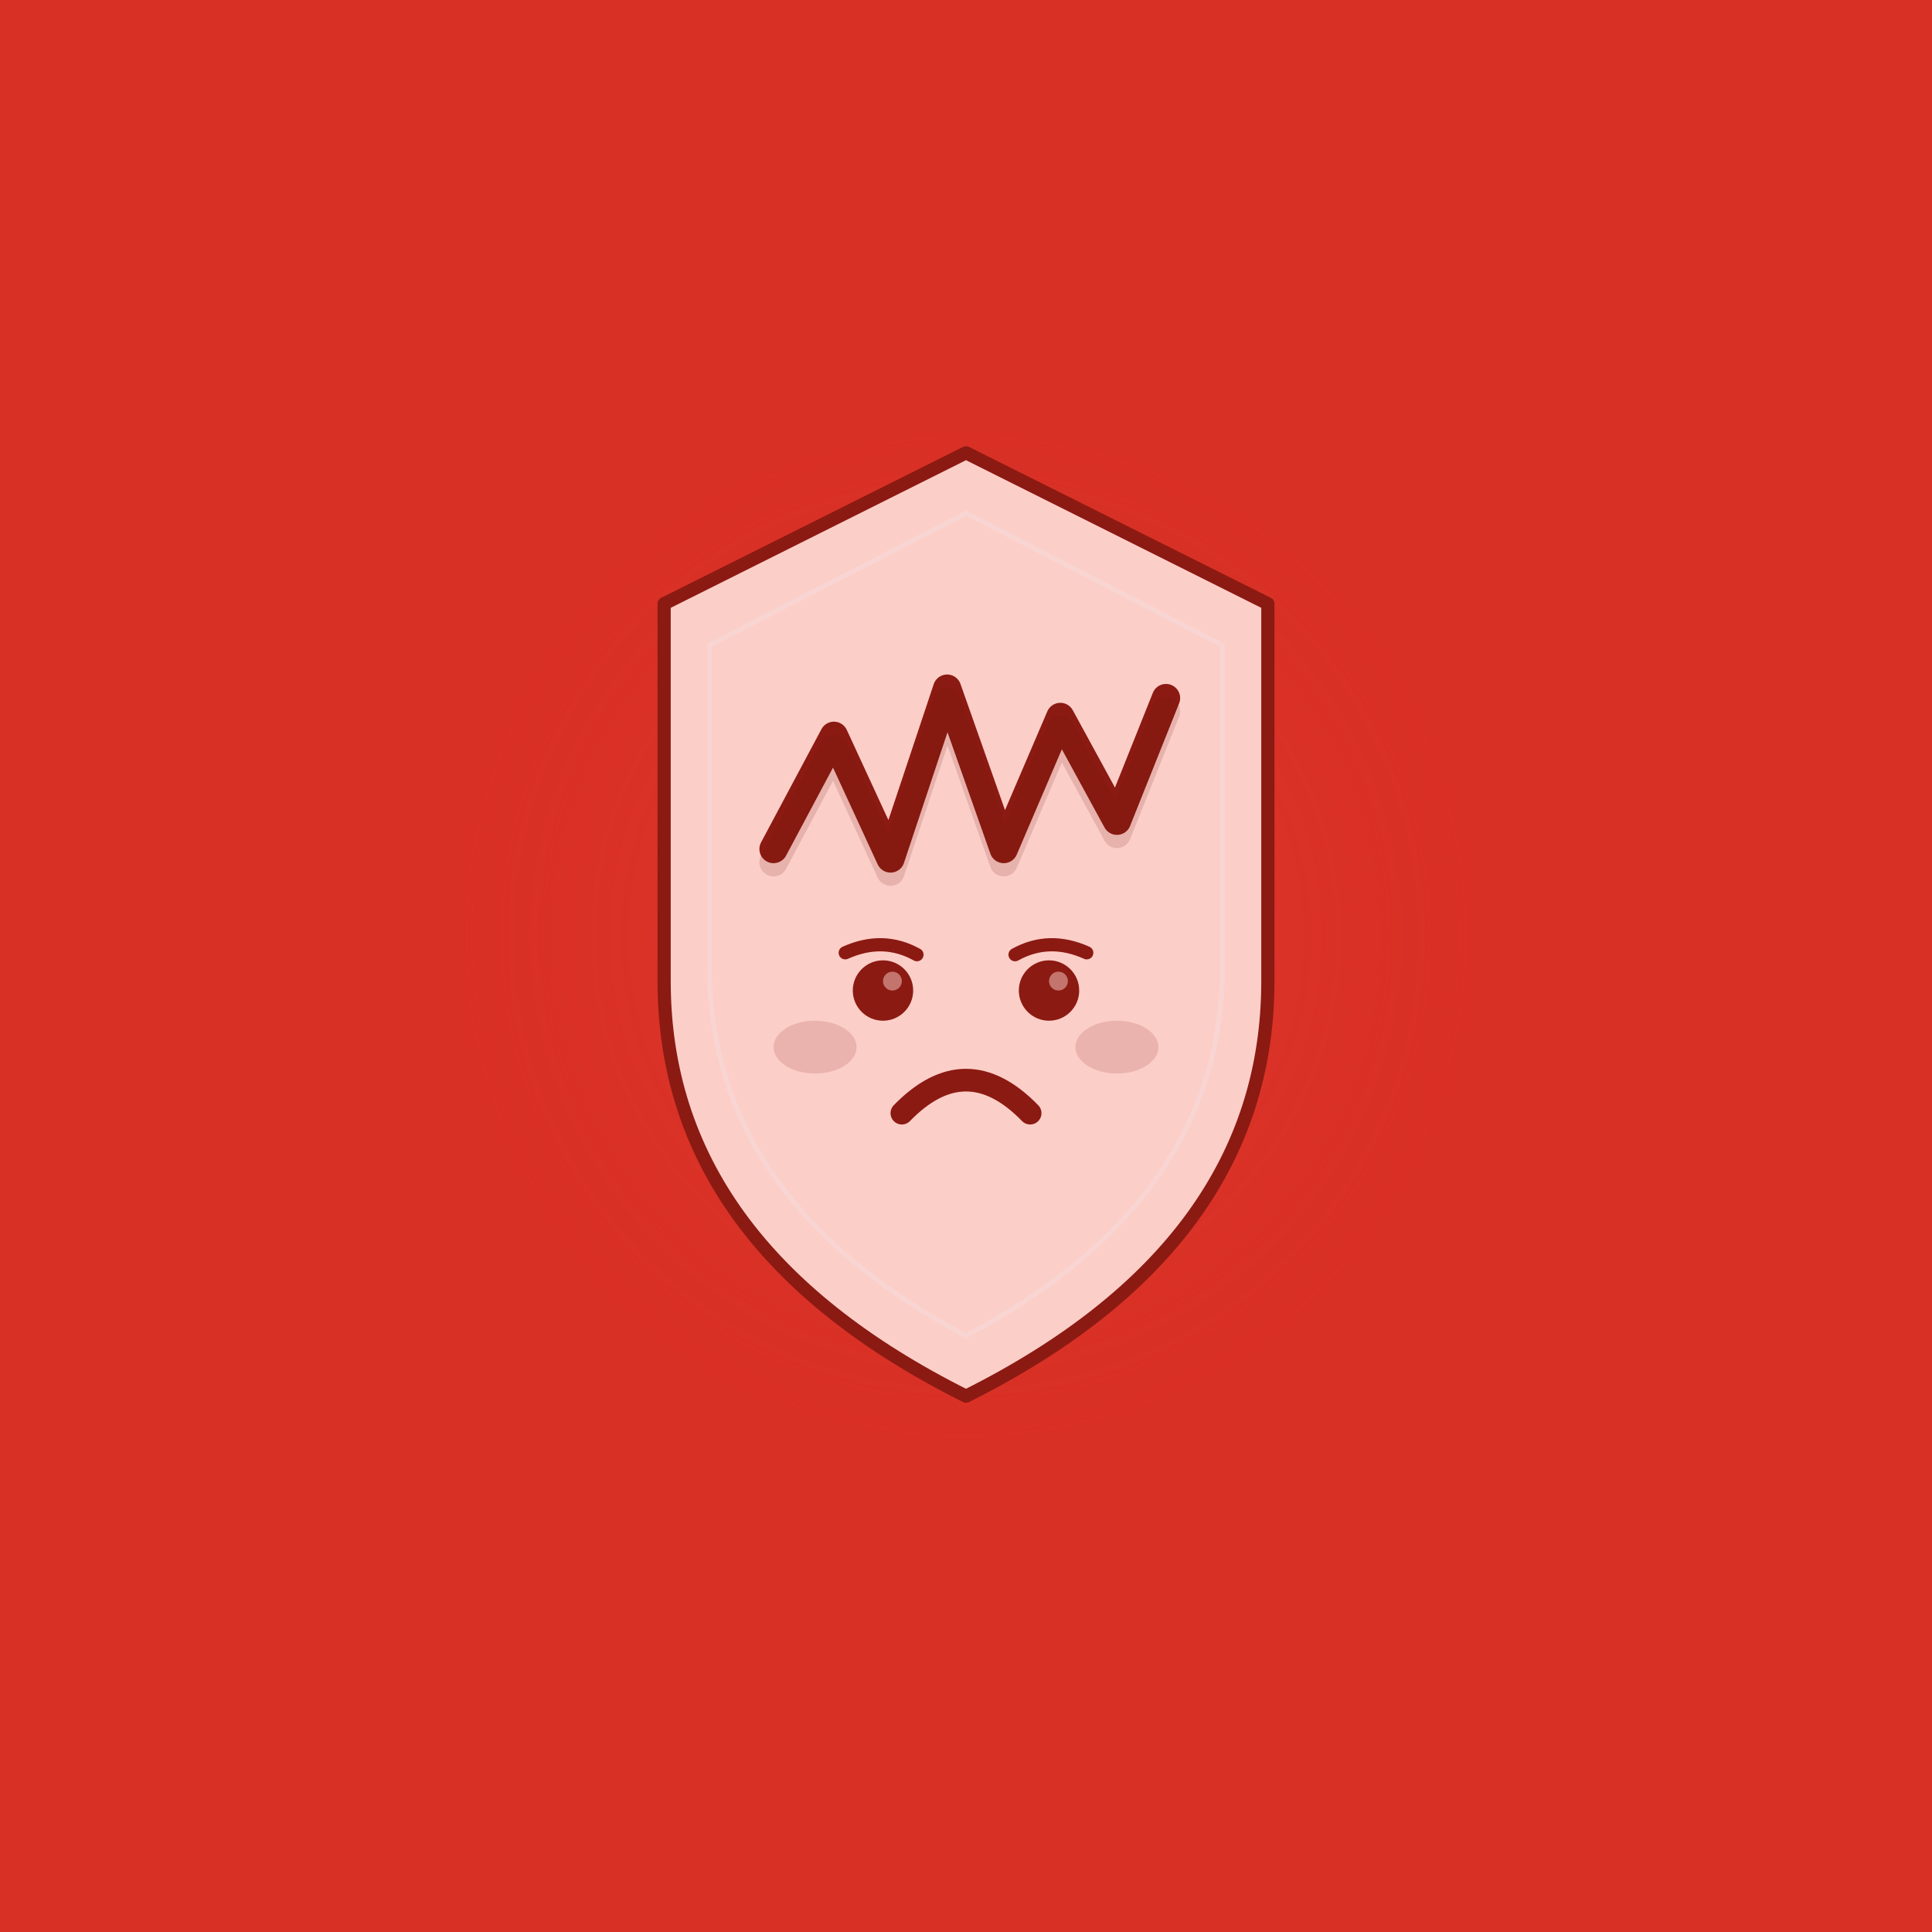
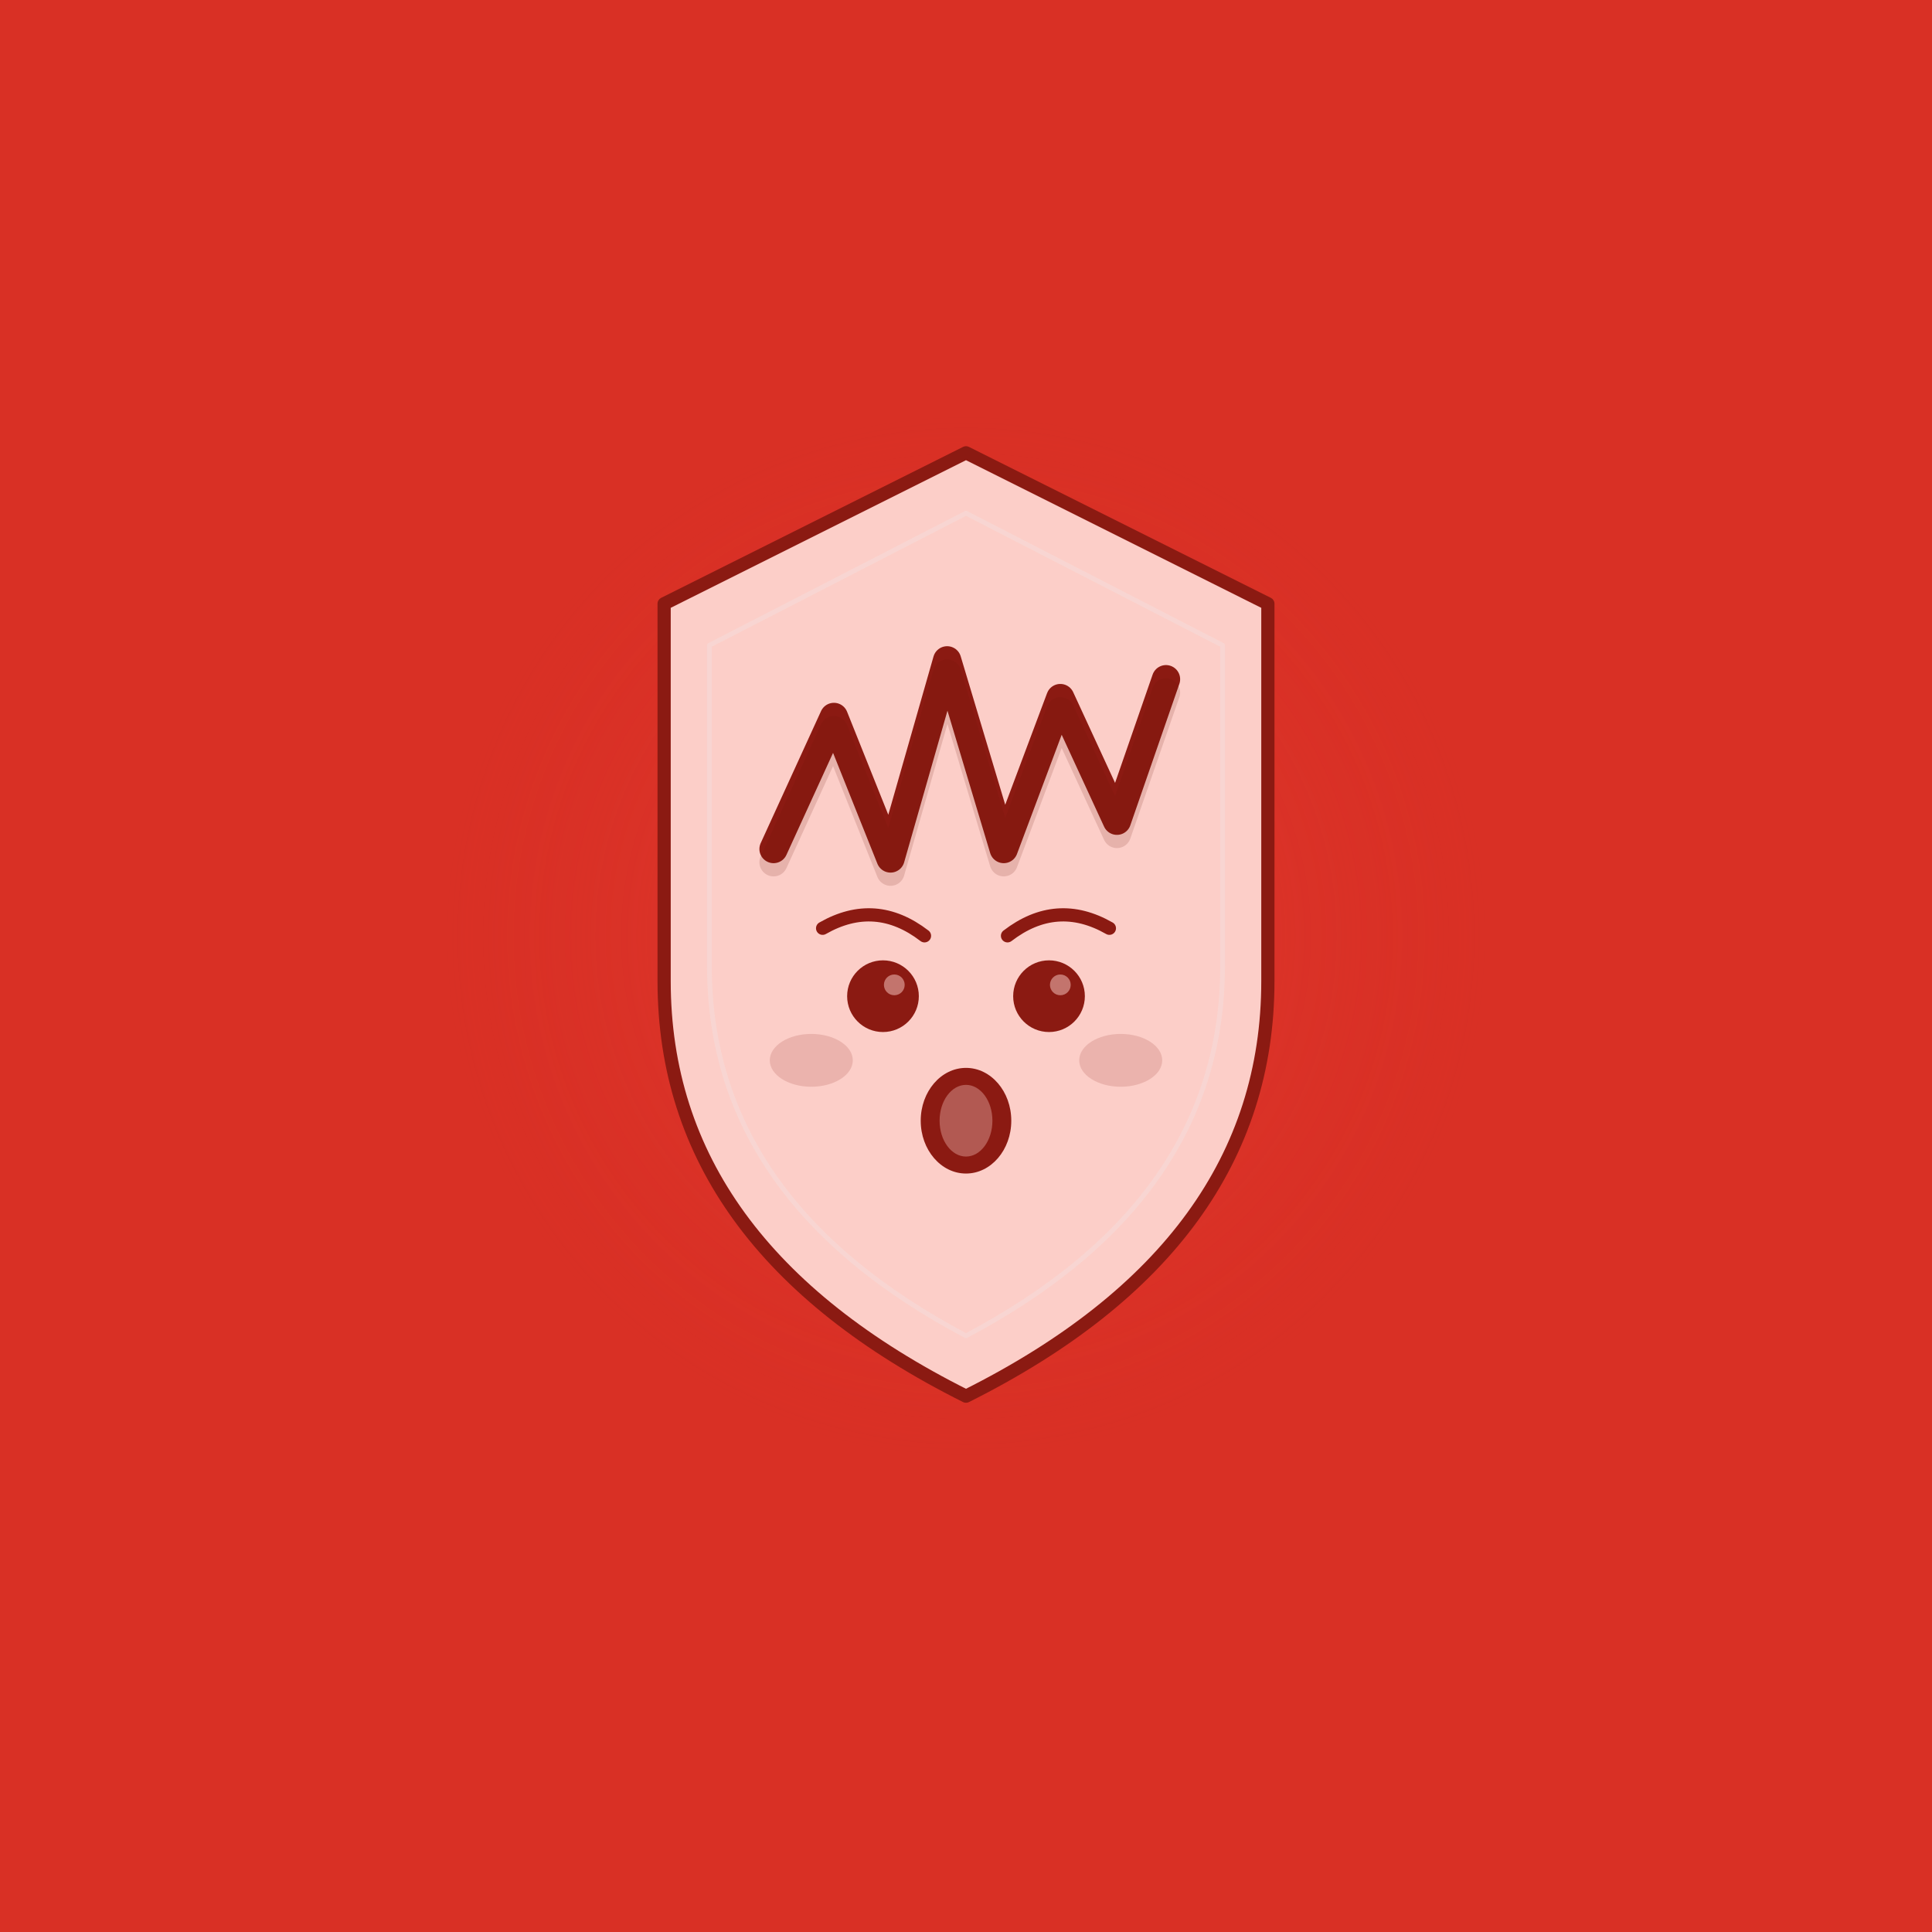
<svg xmlns="http://www.w3.org/2000/svg" width="1024" height="1024" viewBox="0 0 1024 1024">
  <rect width="1024" height="1024" fill="#D93025" />
  <radialGradient id="glow" cx="50%" cy="48%" r="35%">
    <stop offset="0%" stop-color="#EF5350" stop-opacity="0.4" />
    <stop offset="100%" stop-color="#D93025" stop-opacity="0" />
  </radialGradient>
  <circle cx="512" cy="512" r="400" fill="url(#glow)" />
-   <path d="M512 240             L672 320             L672 520             Q672 660 512 740             Q352 660 352 520             L352 320             Z" fill="#FCCEC8" stroke="#8B1A12" stroke-width="7" stroke-linejoin="round" />
-   <path d="M512 272             L648 342             L648 512             Q648 636 512 708             Q376 636 376 512             L376 342             Z" fill="none" stroke="#F5DBD8" stroke-width="2.5" stroke-linejoin="round" opacity="0.6" />
-   <path d="M410 450             L442 390             L472 455             L502 365             L532 450             L562 380             L592 435             L618 370" fill="none" stroke="#8B1A12" stroke-width="15" stroke-linecap="round" stroke-linejoin="round" />
-   <path d="M410 457             L442 397             L472 462             L502 372             L532 457             L562 387             L592 442             L618 377" fill="none" stroke="#6B110A" stroke-width="15" stroke-linecap="round" stroke-linejoin="round" opacity="0.15" />
-   <circle cx="468" cy="525" r="16" fill="#8B1A12" />
-   <circle cx="473" cy="520" r="5" fill="#FCCEC8" opacity="0.5" />
-   <path d="M448 505 Q468 496 486 506" fill="none" stroke="#8B1A12" stroke-width="7" stroke-linecap="round" />
-   <circle cx="556" cy="525" r="16" fill="#8B1A12" />
-   <circle cx="561" cy="520" r="5" fill="#FCCEC8" opacity="0.5" />
-   <path d="M538 506 Q556 496 576 505" fill="none" stroke="#8B1A12" stroke-width="7" stroke-linecap="round" />
-   <path d="M478 590             Q512 555 546 590" fill="none" stroke="#8B1A12" stroke-width="12" stroke-linecap="round" />
-   <ellipse cx="432" cy="555" rx="22" ry="14" fill="#8B1A12" opacity="0.15" />
-   <ellipse cx="592" cy="555" rx="22" ry="14" fill="#8B1A12" opacity="0.15" />
+   <path d="M512 240 L672 320 L672 520 Q672 660 512 740 Q352 660 352 520 L352 320 Z" fill="#FCCEC8" stroke="#8B1A12" stroke-width="7" stroke-linejoin="round" />
+   <path d="M512 272 L648 342 L648 512 Q648 636 512 708 Q376 636 376 512 L376 342 Z" fill="none" stroke="#F5DBD8" stroke-width="2.5" stroke-linejoin="round" opacity="0.6" />
+   <path d="M410 450 L442 380 L472 455 L502 350 L532 450 L562 370 L592 435 L618 360" fill="none" stroke="#8B1A12" stroke-width="15" stroke-linecap="round" stroke-linejoin="round" />
+   <path d="M410 457 L442 387 L472 462 L502 357 L532 457 L562 377 L592 442 L618 367" fill="none" stroke="#6B110A" stroke-width="15" stroke-linecap="round" stroke-linejoin="round" opacity="0.15" />
+   <path d="M436 492 Q464 476 490 496" fill="none" stroke="#8B1A12" stroke-width="7" stroke-linecap="round" />
+   <path d="M534 496 Q560 476 588 492" fill="none" stroke="#8B1A12" stroke-width="7" stroke-linecap="round" />
+   <circle cx="468" cy="528" r="19" fill="#8B1A12" />
+   <circle cx="474" cy="522" r="5.5" fill="#FCCEC8" opacity="0.5" />
+   <circle cx="556" cy="528" r="19" fill="#8B1A12" />
+   <circle cx="562" cy="522" r="5.5" fill="#FCCEC8" opacity="0.5" />
+   <ellipse cx="512" cy="594" rx="24" ry="28" fill="#8B1A12" />
+   <ellipse cx="512" cy="594" rx="14" ry="19" fill="#FCCEC8" opacity="0.35" />
+   <ellipse cx="430" cy="562" rx="22" ry="14" fill="#8B1A12" opacity="0.15" />
+   <ellipse cx="594" cy="562" rx="22" ry="14" fill="#8B1A12" opacity="0.15" />
</svg>
